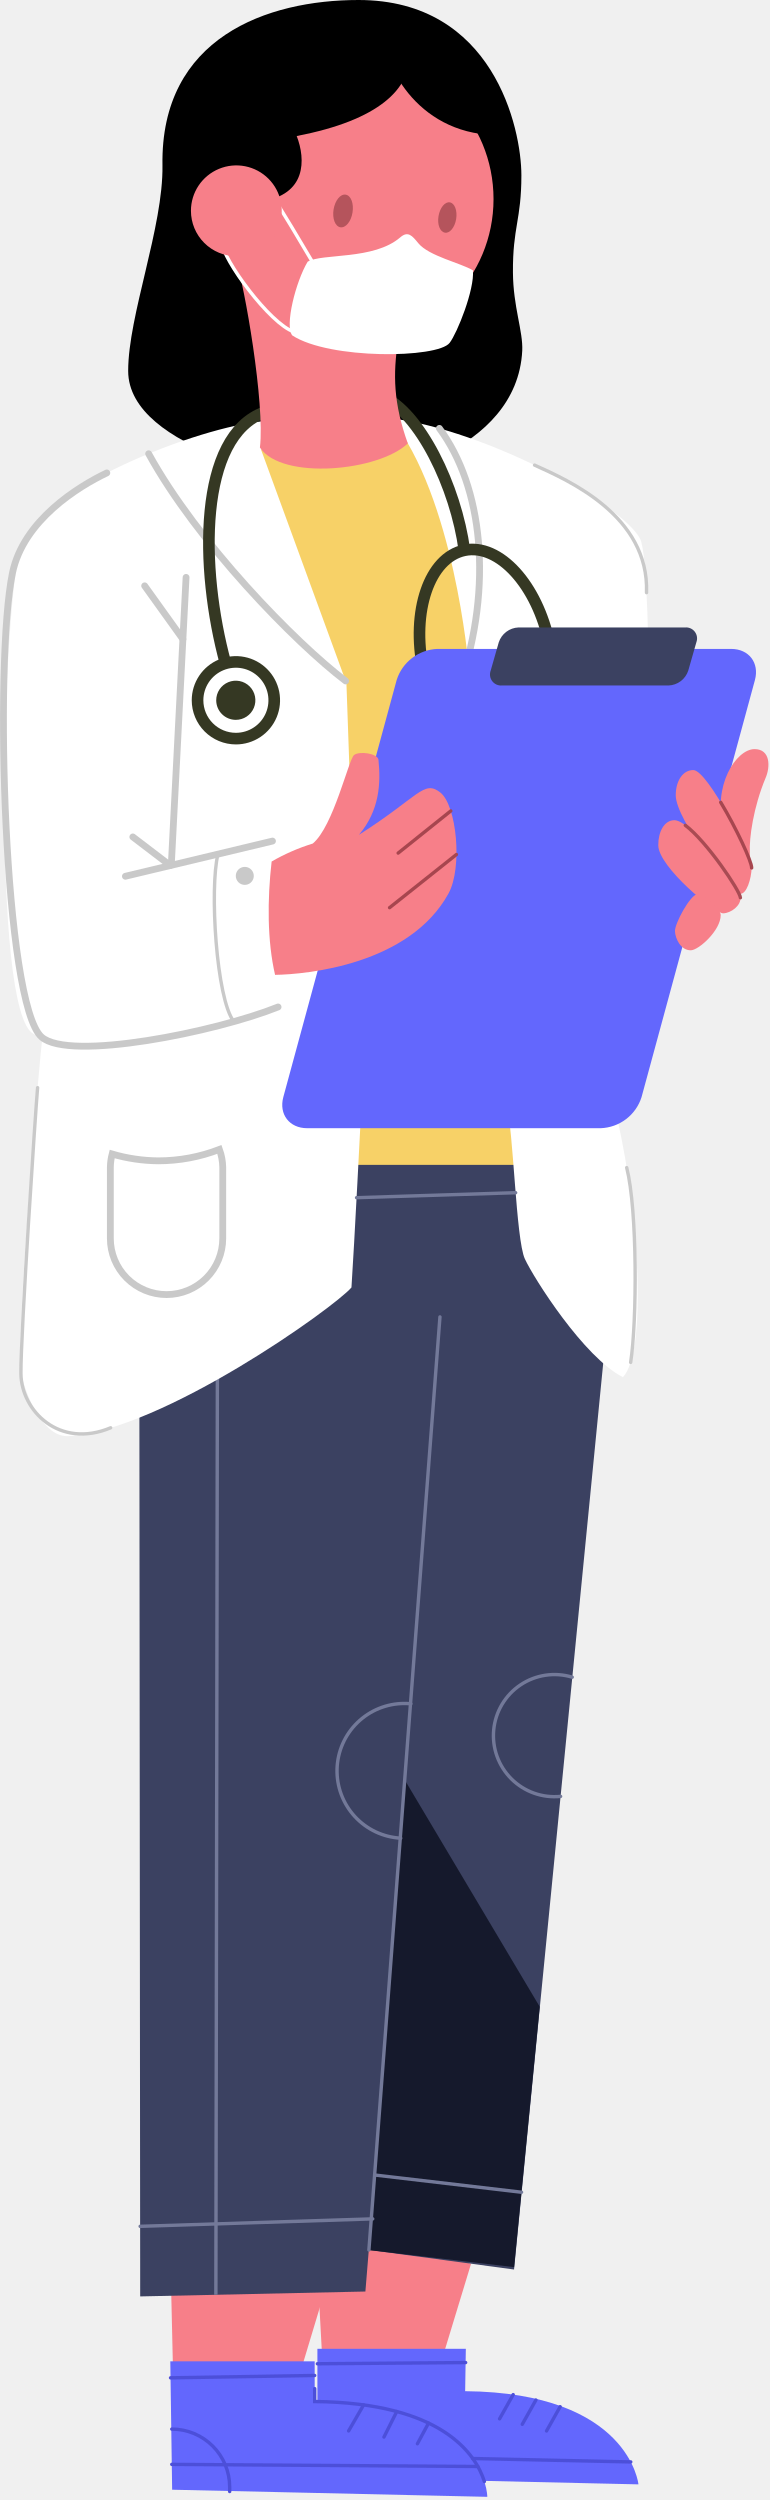
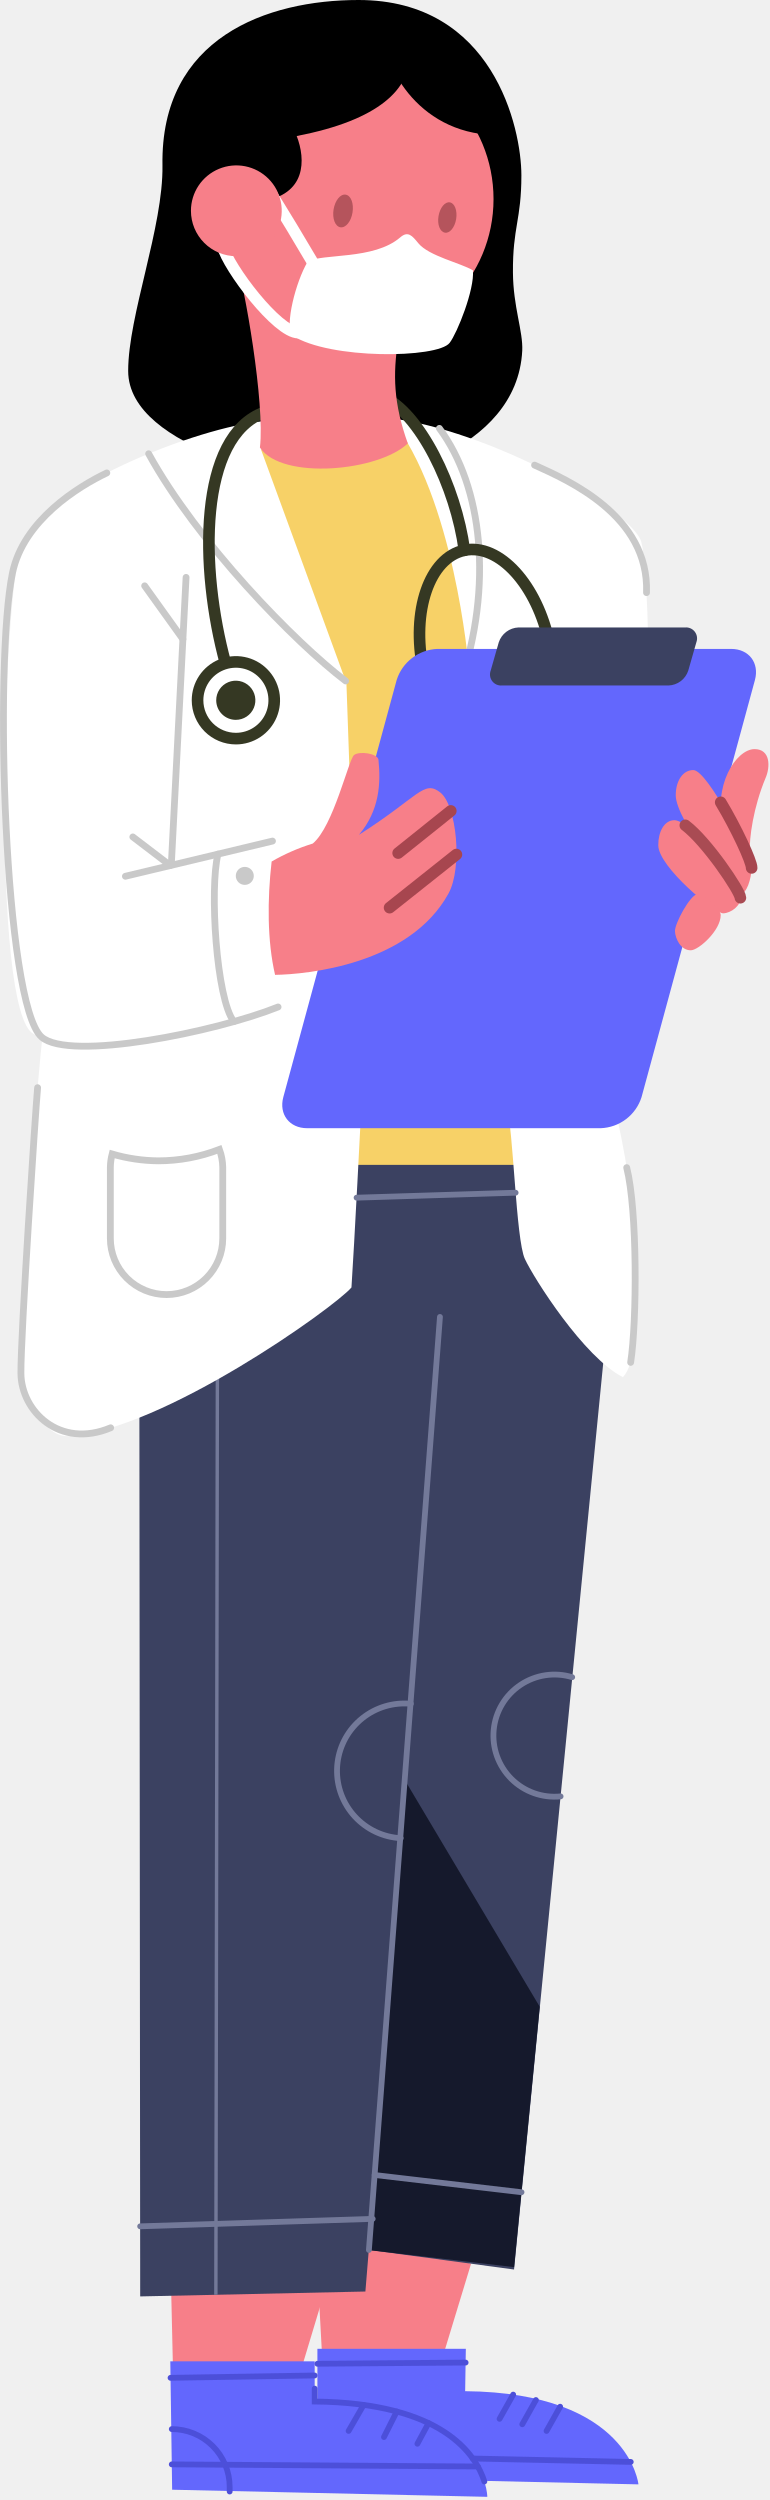
<svg xmlns="http://www.w3.org/2000/svg" width="226" height="734" viewBox="0 0 226 734" fill="none">
  <g clip-path="url(#clip0)">
    <path fillRule="evenodd" clipRule="evenodd" d="M138.3 664.64L129.58 693.31L94.72 694.57L92.39 651.46L138.3 664.64Z" fill="#F77F89" />
    <path fillRule="evenodd" clipRule="evenodd" d="M93.189 689.61V727.28L187.449 729.41C187.449 729.41 184.769 702.49 136.569 702.05C136.749 690.22 136.769 689.61 136.769 689.61H93.189Z" fill="#6367FD" />
    <path fillRule="evenodd" clipRule="evenodd" d="M50.2 670.06L50.85 698.29L87.25 699.56L96.71 668.14L50.2 670.06Z" fill="#F77F89" />
    <path fillRule="evenodd" clipRule="evenodd" d="M105.25 0C144.86 0 153.06 37.63 153.08 51.45C153.08 64.62 150.51 66.63 150.6 79.98C150.66 90.12 153.6 97.22 153.33 102.98C151.77 132.98 111.21 141.63 99.63 141.8C88.05 141.97 37.63 132.21 37.63 108.89C37.63 92.62 47.98 66.6 47.7 48.53C47.08 11 78.46 0 105.25 0Z" fill="black" />
    <path fillRule="evenodd" clipRule="evenodd" d="M50 693.28L50.54 730.98L143.07 733.07C143.07 733.07 143.07 705.58 92.39 705.07V693.28H50Z" fill="#6367FD" />
    <path fillRule="evenodd" clipRule="evenodd" d="M40.92 410.5L41.16 674.23L107.28 672.79L108.28 660.58L150.92 666.33L177.98 391.33L163.37 320.91L66.8 318.27L40.92 410.5Z" fill="#3B4161" />
    <path fillRule="evenodd" clipRule="evenodd" d="M118.819 522.56L158.469 589.19L150.939 665.63L108.229 660.63L118.819 522.56Z" fill="#15192C" />
    <path fillRule="evenodd" clipRule="evenodd" d="M91 342H161.24L170.75 238.23L158.06 158.71L134.06 135.6L110 124.86L66.55 131.5L91 342Z" fill="#F7D167" />
    <path d="M63.38 673.75L63.84 393.22" stroke="#737999" strokeWidth="1.7" strokeLinecap="round" strokeLinejoin="round" />
    <path fillRule="evenodd" clipRule="evenodd" d="M78.93 123.58C62.51 124.03 13.48 141.83 6.32 159.89C0.88 173.59 -2.85 297.55 9.93 303.6C10.75 303.997 11.607 304.311 12.49 304.54C11.72 308.34 4.36 396.33 6.23 403.65C8.1 410.97 13.01 422.05 20.12 421.65C47.63 420 98.17 383.89 103.19 378C103.96 366.84 106.09 324.92 106.09 324.92L101.71 200.54L76.64 132C76.64 132 95.35 123.13 78.93 123.58Z" fill="white" />
    <path fillRule="evenodd" clipRule="evenodd" d="M114.71 122.8C142.94 126.31 182.79 148.2 187.92 158.17C192.24 166.55 190.05 275.04 190.05 275.04C190.05 275.04 174.05 296.99 181.26 328.56C187.88 357.68 189.84 396.99 182.9 404.34C171.46 398.55 156.75 375.34 154.1 369.62C151.45 363.9 150.76 331.54 148.72 324.62C146.68 317.7 137.55 195.19 137.55 195.19C137.55 195.19 133.29 145.7 114.71 122.8Z" fill="white" />
    <path d="M43.64 133.22C57.85 159.13 86.64 188.66 101.48 199.93" stroke="#C9C9C9" stroke-width="2" stroke-linecap="round" strokeLinejoin="round" />
    <path d="M129 125.77C141.65 142.83 144.91 171.82 135 201.26" stroke="#C9C9C9" stroke-width="2" stroke-linecap="round" strokeLinejoin="round" />
    <path d="M58 205.6C58 203.373 58.661 201.195 59.898 199.343C61.136 197.491 62.895 196.048 64.953 195.196C67.011 194.344 69.276 194.122 71.46 194.557C73.645 194.992 75.651 196.066 77.226 197.641C78.8 199.217 79.871 201.225 80.305 203.409C80.738 205.594 80.514 207.859 79.66 209.916C78.806 211.973 77.362 213.731 75.508 214.967C73.655 216.203 71.477 216.862 69.25 216.86C66.265 216.857 63.404 215.67 61.294 213.558C59.185 211.447 58 208.585 58 205.6V205.6Z" stroke="#353823" stroke-width="3.41" stroke-linecap="round" strokeLinejoin="round" />
    <path fillRule="evenodd" clipRule="evenodd" d="M63.48 205.6C63.48 204.463 63.817 203.351 64.448 202.405C65.08 201.46 65.978 200.723 67.029 200.288C68.08 199.852 69.236 199.739 70.351 199.96C71.467 200.182 72.491 200.73 73.295 201.534C74.1 202.338 74.647 203.363 74.869 204.478C75.091 205.594 74.977 206.75 74.542 207.8C74.107 208.851 73.37 209.749 72.424 210.381C71.478 211.013 70.367 211.35 69.23 211.35C67.704 211.35 66.242 210.744 65.164 209.666C64.085 208.588 63.48 207.125 63.48 205.6Z" fill="#353823" />
    <path d="M66.21 194.75C58.61 166.84 58.12 128 77.74 121" stroke="#353823" stroke-width="3.41" strokeLinecap="round" strokeLinejoin="round" />
-     <path d="M112 116.25C123.19 120.99 133.85 142.85 136.35 161.57" stroke="#353823" stroke-width="3.41" strokeLinecap="round" strokeLinejoin="round" />
+     <path d="M112 116.25C123.19 120.99 133.85 142.85 136.35 161.57" stroke="#353823" stroke-width="3.41" stroke-linecap="round" strokeLinejoin="round" />
    <path d="M124.27 196.73C120.69 179.43 126.09 163.73 136.33 161.57C146.57 159.41 157.78 171.75 161.33 189.05C164.88 206.35 159.51 222.05 149.27 224.2C139.03 226.35 127.85 214 124.27 196.73Z" stroke="#353823" stroke-width="3.41" stroke-linecap="round" strokeLinejoin="round" />
    <path d="M54.63 169.52L50.31 253.63" stroke="#C9C9C9" stroke-width="2" stroke-linecap="round" strokeLinejoin="round" />
    <path d="M42.47 172L53.7 187.66" stroke="#C9C9C9" stroke-width="2" stroke-linecap="round" strokeLinejoin="round" />
    <path fillRule="evenodd" clipRule="evenodd" d="M79.999 246.94L36.819 257.27L79.999 246.94Z" fill="#606060" />
    <path d="M79.999 246.94L36.819 257.27" stroke="#C9C9C9" stroke-width="2" stroke-linecap="round" strokeLinejoin="round" />
    <path d="M39 245.72L50 254.12" stroke="#C9C9C9" stroke-width="2" stroke-linecap="round" strokeLinejoin="round" />
    <path d="M81.64 295.65C63.48 302.96 20.34 311.7 12.19 304.46C1.29 294.77 -1.81 194.76 3.66 168.23C6.85 152.79 22.96 142.85 31.36 138.85" stroke="#C9C9C9" stroke-width="2" stroke-linecap="round" strokeLinejoin="round" />
-     <path d="M68.66 299.93C63.48 293.36 61.5 260.6 64 250.77" stroke="#C9C9C9" strokeWidth="2" strokeLinecap="round" strokeLinejoin="round" />
+     <path d="M68.66 299.93C63.48 293.36 61.5 260.6 64 250.77" stroke="#C9C9C9" stroke-width="2" stroke-linecap="round" strokeLinejoin="round" />
    <path fillRule="evenodd" clipRule="evenodd" d="M69.23 257.17C69.228 256.647 69.381 256.136 69.67 255.701C69.958 255.265 70.37 254.925 70.852 254.724C71.335 254.523 71.866 254.469 72.378 254.57C72.891 254.67 73.362 254.921 73.733 255.29C74.103 255.659 74.355 256.129 74.458 256.641C74.561 257.154 74.509 257.685 74.309 258.168C74.11 258.651 73.772 259.064 73.337 259.354C72.903 259.645 72.392 259.8 71.87 259.8C71.523 259.801 71.18 259.734 70.86 259.603C70.54 259.471 70.249 259.278 70.003 259.033C69.758 258.789 69.564 258.499 69.431 258.179C69.298 257.859 69.23 257.516 69.23 257.17Z" fill="#C9C9C9" />
    <path d="M64.419 337.47C58.677 339.687 52.575 340.823 46.419 340.82C41.852 340.776 37.313 340.103 32.929 338.82C32.6 340.088 32.422 341.39 32.399 342.7V363.59C32.399 367.966 34.138 372.163 37.232 375.257C40.327 378.352 44.523 380.09 48.899 380.09C53.276 380.09 57.472 378.352 60.567 375.257C63.661 372.163 65.399 367.966 65.399 363.59V342.68C65.358 340.902 65.026 339.142 64.419 337.47Z" stroke="#C9C9C9" stroke-width="2" stroke-linecap="round" strokeLinejoin="round" />
    <path fillRule="evenodd" clipRule="evenodd" d="M128.42 190.52H214.65C219.88 190.52 223 194.61 221.65 199.65L188.36 322.11C187.548 324.685 185.958 326.945 183.809 328.58C181.661 330.215 179.058 331.144 176.36 331.24H90.18C84.96 331.24 81.83 327.15 83.18 322.11L116.46 199.65C117.269 197.081 118.852 194.824 120.993 193.19C123.134 191.555 125.728 190.623 128.42 190.52Z" fill="#6367FD" />
    <path fillRule="evenodd" clipRule="evenodd" d="M152.22 184.22H201.16C201.703 184.175 202.249 184.268 202.747 184.49C203.245 184.713 203.678 185.058 204.006 185.493C204.335 185.929 204.548 186.44 204.625 186.98C204.703 187.519 204.642 188.07 204.45 188.58L202.07 196.9C201.667 198.13 200.897 199.207 199.863 199.986C198.83 200.766 197.583 201.21 196.29 201.26H147.35C146.807 201.303 146.263 201.208 145.766 200.984C145.27 200.761 144.838 200.416 144.51 199.982C144.182 199.547 143.969 199.037 143.89 198.498C143.812 197.96 143.87 197.41 144.06 196.9L146.44 188.58C146.846 187.352 147.616 186.276 148.649 185.497C149.682 184.718 150.927 184.273 152.22 184.22Z" fill="#3B4161" />
    <path fillRule="evenodd" clipRule="evenodd" d="M79.75 252.94C83.562 250.735 87.611 248.967 91.82 247.67C97.89 242.67 102.35 222.92 103.96 221.67C105.57 220.42 110.96 221.23 111.12 223.1C111.82 229.95 111.45 237.95 105.38 245.1C123.04 233.87 124.38 228.89 129.24 232.65C134.1 236.41 135.85 254.75 131.68 262.33C120.2 283.25 90 286.08 80.76 286.22C78.46 276.27 78.46 264.24 79.75 252.94Z" fill="#F77F89" />
-     <path d="M41.149 653.65L109.429 651.46" stroke="#737999" strokeWidth="1.7" stroke-linecap="round" strokeLinejoin="round" />
-     <path d="M129.17 386.65L108.31 660.59" stroke="#737999" strokeWidth="1.7" stroke-linecap="round" strokeLinejoin="round" />
-     <path d="M110 638.58L153.12 643.64" stroke="#737999" strokeWidth="1.7" stroke-linecap="round" strokeLinejoin="round" />
-     <path d="M164.59 527.42C161.951 527.685 159.286 527.361 156.787 526.471C154.288 525.582 152.018 524.149 150.14 522.276C148.262 520.403 146.822 518.137 145.926 515.641C145.029 513.145 144.697 510.481 144.955 507.841C145.212 505.201 146.051 502.651 147.413 500.375C148.775 498.099 150.624 496.153 152.829 494.678C155.033 493.203 157.537 492.235 160.161 491.845C162.784 491.454 165.461 491.651 168 492.42" stroke="#737999" strokeWidth="1.7" stroke-linecap="round" strokeLinejoin="round" />
-     <path d="M117.65 539.69C112.503 539.406 107.671 537.126 104.18 533.334C100.689 529.542 98.815 524.537 98.957 519.385C99.099 514.232 101.245 509.339 104.94 505.745C108.635 502.151 113.586 500.14 118.74 500.14C119.407 500.14 120.037 500.17 120.63 500.23" stroke="#737999" strokeWidth="1.7" stroke-linecap="round" strokeLinejoin="round" />
-     <path d="M132.349 238.09L116.899 250.46" stroke="#A7464F" strokeWidth="3.41" stroke-linecap="round" strokeLinejoin="round" />
-     <path d="M134 250.89L114.38 266.49" stroke="#A7464F" strokeWidth="3.41" stroke-linecap="round" strokeLinejoin="round" />
+     <path d="M41.149 653.65L109.429 651.46" stroke="#737999" stroke-width="1.7" stroke-linecap="round" strokeLinejoin="round" />
+     <path d="M129.17 386.65L108.31 660.59" stroke="#737999" stroke-width="1.7" stroke-linecap="round" strokeLinejoin="round" />
+     <path d="M110 638.58L153.12 643.64" stroke="#737999" stroke-width="1.7" stroke-linecap="round" strokeLinejoin="round" />
+     <path d="M164.59 527.42C161.951 527.685 159.286 527.361 156.787 526.471C154.288 525.582 152.018 524.149 150.14 522.276C148.262 520.403 146.822 518.137 145.926 515.641C145.029 513.145 144.697 510.481 144.955 507.841C145.212 505.201 146.051 502.651 147.413 500.375C148.775 498.099 150.624 496.153 152.829 494.678C155.033 493.203 157.537 492.235 160.161 491.845C162.784 491.454 165.461 491.651 168 492.42" stroke="#737999" stroke-width="1.7" stroke-linecap="round" strokeLinejoin="round" />
+     <path d="M117.65 539.69C112.503 539.406 107.671 537.126 104.18 533.334C100.689 529.542 98.815 524.537 98.957 519.385C99.099 514.232 101.245 509.339 104.94 505.745C108.635 502.151 113.586 500.14 118.74 500.14C119.407 500.14 120.037 500.17 120.63 500.23" stroke="#737999" stroke-width="1.7" stroke-linecap="round" strokeLinejoin="round" />
+     <path d="M132.349 238.09L116.899 250.46" stroke="#A7464F" stroke-width="3.41" stroke-linecap="round" strokeLinejoin="round" />
+     <path d="M134 250.89L114.38 266.49" stroke="#A7464F" stroke-width="3.41" stroke-linecap="round" strokeLinejoin="round" />
    <path fillRule="evenodd" clipRule="evenodd" d="M220.16 250.3C219.92 246.18 221.16 237.03 224.82 228.3C226.16 225.14 226.24 219.94 221.53 219.94C216.17 219.94 209 230.7 212.53 243.51C216.06 256.32 220.51 256.12 220.16 250.3Z" fill="#F77F89" />
    <path fillRule="evenodd" clipRule="evenodd" d="M203.559 226.09C207.819 226.09 220.769 251.71 220.679 254.82C220.589 257.93 219.239 262.66 217.229 262.42C215.219 262.18 198.399 240.77 198.399 233.5C198.399 229.29 200.449 226.09 203.559 226.09Z" fill="#F77F89" />
    <path fillRule="evenodd" clipRule="evenodd" d="M198 240.81C203.31 240.81 217.31 261.23 217.41 263.57C217.51 265.91 214.68 268.06 212.34 268.16C210 268.26 193.27 254.54 193.27 248.16C193.24 244.26 195 240.81 198 240.81Z" fill="#F77F89" />
    <path fillRule="evenodd" clipRule="evenodd" d="M202.899 279C205.199 278.89 211.599 273.17 211.599 268.67C211.599 266.9 207.129 262.32 204.889 262.46C202.649 262.6 198.079 271.21 198.169 273.4C198.259 275.59 199.889 279.11 202.899 279Z" fill="#F77F89" />
-     <path d="M211.6 235.56C216.19 243.2 220.73 252.98 220.68 254.82" stroke="#A7464F" strokeWidth="3.41" stroke-linecap="round" strokeLinejoin="round" />
-     <path d="M201.21 242.31C207.53 247.07 217.3 261.62 217.38 263.57" stroke="#A94B53" strokeWidth="3.41" stroke-linecap="round" strokeLinejoin="round" />
+     <path d="M211.6 235.56C216.19 243.2 220.73 252.98 220.68 254.82" stroke="#A7464F" stroke-width="3.41" stroke-linecap="round" strokeLinejoin="round" />
+     <path d="M201.21 242.31C207.53 247.07 217.3 261.62 217.38 263.57" stroke="#A94B53" stroke-width="3.41" stroke-linecap="round" strokeLinejoin="round" />
    <path fillRule="evenodd" clipRule="evenodd" d="M63.06 58.49C63.06 35.6 81.37 17 104 17C126.63 17 144.9 35.56 144.9 58.45C144.9 81.34 126.55 99.94 104 99.94C81.45 99.94 63.06 81.39 63.06 58.49Z" fill="#F77F89" />
    <path fillRule="evenodd" clipRule="evenodd" d="M97.94 61.48C98.38 58.84 99.94 56.89 101.5 57.15C103.06 57.41 103.92 59.75 103.5 62.39C103.08 65.03 101.5 66.98 99.94 66.73C98.38 66.48 97.51 64.13 97.94 61.48Z" fill="#B5545C" />
    <path fillRule="evenodd" clipRule="evenodd" d="M128.749 63.46C129.159 60.99 130.639 59.17 132.069 59.41C133.499 59.65 134.329 61.84 133.929 64.31C133.529 66.78 132.029 68.59 130.599 68.31C129.169 68.03 128.339 65.93 128.749 63.46Z" fill="#B5545C" />
    <path fillRule="evenodd" clipRule="evenodd" d="M69.31 76.74C71.74 83.5 77.85 118.63 76.31 131.39C82.71 141.09 111.23 138.39 119.73 130.18C115.5 118.37 115.34 109.9 116.89 99.94C118.36 90.62 66.88 70 69.31 76.74Z" fill="#F77F89" />
    <path fillRule="evenodd" clipRule="evenodd" d="M120.189 16C120.539 25.85 111.549 35.26 87.109 39.93C89.789 46.84 90.009 57.23 76.659 59.1C61.089 61.26 59.819 41.37 59.819 41.37L83.139 13.82C83.139 13.82 119.849 6.13 120.189 16Z" fill="black" />
    <path fillRule="evenodd" clipRule="evenodd" d="M112.85 9.07C111.85 17.82 121.92 39.07 145.24 39.65C161.82 39.65 113.82 0.31 112.85 9.07Z" fill="black" />
    <path fillRule="evenodd" clipRule="evenodd" d="M85.8 98.47C83.56 95.64 86.8 82.74 90.33 76.83C94.59 74.32 109.7 76.41 117.49 69.71C119.78 67.71 121.01 69.19 122.79 71.38C125.92 75.22 135.33 77.21 138.85 79.38C139.37 84.98 134.23 97.8 132.01 100.67C128.53 105.22 96.72 105.63 85.8 98.47Z" fill="white" />
-     <path d="M92.39 78C90.33 74.56 81.33 59.17 78.46 55.27" stroke="white" strokeWidth="3.41" stroke-linecap="round" strokeLinejoin="round" />
-     <path d="M87.57 97.65C81.48 97.65 67 78.6 65.35 72.21" stroke="white" strokeWidth="3.41" stroke-linecap="round" strokeLinejoin="round" />
+     <path d="M92.39 78C90.33 74.56 81.33 59.17 78.46 55.27" stroke="white" stroke-width="3.41" stroke-linecap="round" strokeLinejoin="round" />
+     <path d="M87.57 97.65C81.48 97.65 67 78.6 65.35 72.21" stroke="white" stroke-width="3.41" stroke-linecap="round" strokeLinejoin="round" />
    <path fillRule="evenodd" clipRule="evenodd" d="M56.06 61.89C56.06 59.254 56.841 56.676 58.306 54.484C59.771 52.292 61.853 50.584 64.288 49.575C66.724 48.566 69.404 48.302 71.99 48.816C74.576 49.331 76.951 50.6 78.815 52.464C80.68 54.328 81.949 56.704 82.463 59.289C82.978 61.875 82.714 64.555 81.705 66.991C80.696 69.427 78.987 71.509 76.795 72.974C74.603 74.438 72.026 75.22 69.39 75.22C65.854 75.22 62.464 73.816 59.964 71.316C57.464 68.816 56.06 65.425 56.06 61.89Z" fill="#F77F89" />
-     <path d="M140.29 724.16L50.43 723.54" stroke="#4C4FD9" strokeWidth="1.7" stroke-linecap="round" strokeLinejoin="round" />
-     <path d="M142.21 728.57C139.74 720.76 130.08 705.46 92.39 705.09V701.3" stroke="#4C4FD9" strokeWidth="1.7" stroke-linecap="round" strokeLinejoin="round" />
-     <path d="M50.43 713.18C52.662 713.18 54.873 713.62 56.935 714.474C58.998 715.328 60.872 716.581 62.45 718.159C64.029 719.738 65.281 721.612 66.136 723.674C66.99 725.737 67.43 727.947 67.43 730.18C67.43 730.63 67.43 731.07 67.43 731.51" stroke="#4C4FD9" strokeWidth="1.7" stroke-linecap="round" strokeLinejoin="round" />
-     <path d="M102.35 713.72L106.76 706.08" stroke="#4C4FD9" strokeWidth="1.7" stroke-linecap="round" strokeLinejoin="round" />
-     <path d="M112.729 715.52L116.489 708.02" stroke="#4C4FD9" strokeWidth="1.7" stroke-linecap="round" strokeLinejoin="round" />
-     <path d="M122.55 717.49L125.82 711.42" stroke="#4C4FD9" strokeWidth="1.7" stroke-linecap="round" strokeLinejoin="round" />
-     <path d="M104.689 351.64L151.389 350.18" stroke="#737999" strokeWidth="1.7" stroke-linecap="round" strokeLinejoin="round" />
-     <path d="M50.069 698.13L92.389 697.44" stroke="#4C4FD9" strokeWidth="1.7" stroke-linecap="round" strokeLinejoin="round" />
-     <path d="M93.189 694L136.709 693.65" stroke="#4C4FD9" strokeWidth="1.7" stroke-linecap="round" strokeLinejoin="round" />
-     <path d="M185.19 722.82L138.77 721.82" stroke="#4C4FD9" strokeWidth="1.7" stroke-linecap="round" strokeLinejoin="round" />
-     <path d="M150.67 703.06L146.67 710.17" stroke="#4C4FD9" strokeWidth="1.7" stroke-linecap="round" strokeLinejoin="round" />
-     <path d="M157.34 704.65L153.34 711.77" stroke="#4C4FD9" strokeWidth="1.7" stroke-linecap="round" strokeLinejoin="round" />
-     <path d="M164.46 706.61L160.46 713.73" stroke="#4C4FD9" strokeWidth="1.7" stroke-linecap="round" strokeLinejoin="round" />
-     <path d="M32.49 419.2C17.49 425.48 6.23 414.29 6.14 403.2C6.05 392.11 10.44 325.94 11.04 319.34" stroke="#C9C9C9" strokeWidth="2" stroke-linecap="round" strokeLinejoin="round" />
-     <path d="M189.82 174C190.6 151.36 166.76 141 156.95 136.56" stroke="#C9C9C9" strokeWidth="2" stroke-linecap="round" strokeLinejoin="round" />
-     <path d="M185.16 400C187.03 387.93 187.16 355.27 184 342.81" stroke="#C9C9C9" strokeWidth="2" stroke-linecap="round" strokeLinejoin="round" />
+     <path d="M140.29 724.16L50.43 723.54" stroke="#4C4FD9" stroke-width="1.7" stroke-linecap="round" strokeLinejoin="round" />
+     <path d="M142.21 728.57C139.74 720.76 130.08 705.46 92.39 705.09V701.3" stroke="#4C4FD9" stroke-width="1.7" stroke-linecap="round" strokeLinejoin="round" />
+     <path d="M50.43 713.18C52.662 713.18 54.873 713.62 56.935 714.474C58.998 715.328 60.872 716.581 62.45 718.159C64.029 719.738 65.281 721.612 66.136 723.674C66.99 725.737 67.43 727.947 67.43 730.18C67.43 730.63 67.43 731.07 67.43 731.51" stroke="#4C4FD9" stroke-width="1.7" stroke-linecap="round" strokeLinejoin="round" />
+     <path d="M102.35 713.72L106.76 706.08" stroke="#4C4FD9" stroke-width="1.7" stroke-linecap="round" strokeLinejoin="round" />
+     <path d="M112.729 715.52L116.489 708.02" stroke="#4C4FD9" stroke-width="1.7" stroke-linecap="round" strokeLinejoin="round" />
+     <path d="M122.55 717.49L125.82 711.42" stroke="#4C4FD9" stroke-width="1.7" stroke-linecap="round" strokeLinejoin="round" />
+     <path d="M104.689 351.64L151.389 350.18" stroke="#737999" stroke-width="1.7" stroke-linecap="round" strokeLinejoin="round" />
+     <path d="M50.069 698.13L92.389 697.44" stroke="#4C4FD9" stroke-width="1.7" stroke-linecap="round" strokeLinejoin="round" />
+     <path d="M93.189 694L136.709 693.65" stroke="#4C4FD9" stroke-width="1.7" stroke-linecap="round" strokeLinejoin="round" />
+     <path d="M185.19 722.82L138.77 721.82" stroke="#4C4FD9" stroke-width="1.7" stroke-linecap="round" strokeLinejoin="round" />
+     <path d="M150.67 703.06L146.67 710.17" stroke="#4C4FD9" stroke-width="1.7" stroke-linecap="round" strokeLinejoin="round" />
+     <path d="M157.34 704.65L153.34 711.77" stroke="#4C4FD9" stroke-width="1.7" stroke-linecap="round" strokeLinejoin="round" />
+     <path d="M164.46 706.61L160.46 713.73" stroke="#4C4FD9" stroke-width="1.7" stroke-linecap="round" strokeLinejoin="round" />
+     <path d="M32.49 419.2C17.49 425.48 6.23 414.29 6.14 403.2C6.05 392.11 10.44 325.94 11.04 319.34" stroke="#C9C9C9" stroke-width="2" stroke-linecap="round" strokeLinejoin="round" />
+     <path d="M189.82 174C190.6 151.36 166.76 141 156.95 136.56" stroke="#C9C9C9" stroke-width="2" stroke-linecap="round" strokeLinejoin="round" />
+     <path d="M185.16 400C187.03 387.93 187.16 355.27 184 342.81" stroke="#C9C9C9" stroke-width="2" stroke-linecap="round" strokeLinejoin="round" />
  </g>
  <defs>
    <clipPath id="clip0">
      <rect width="225.62" height="733.07" fill="white" />
    </clipPath>
  </defs>
</svg>
